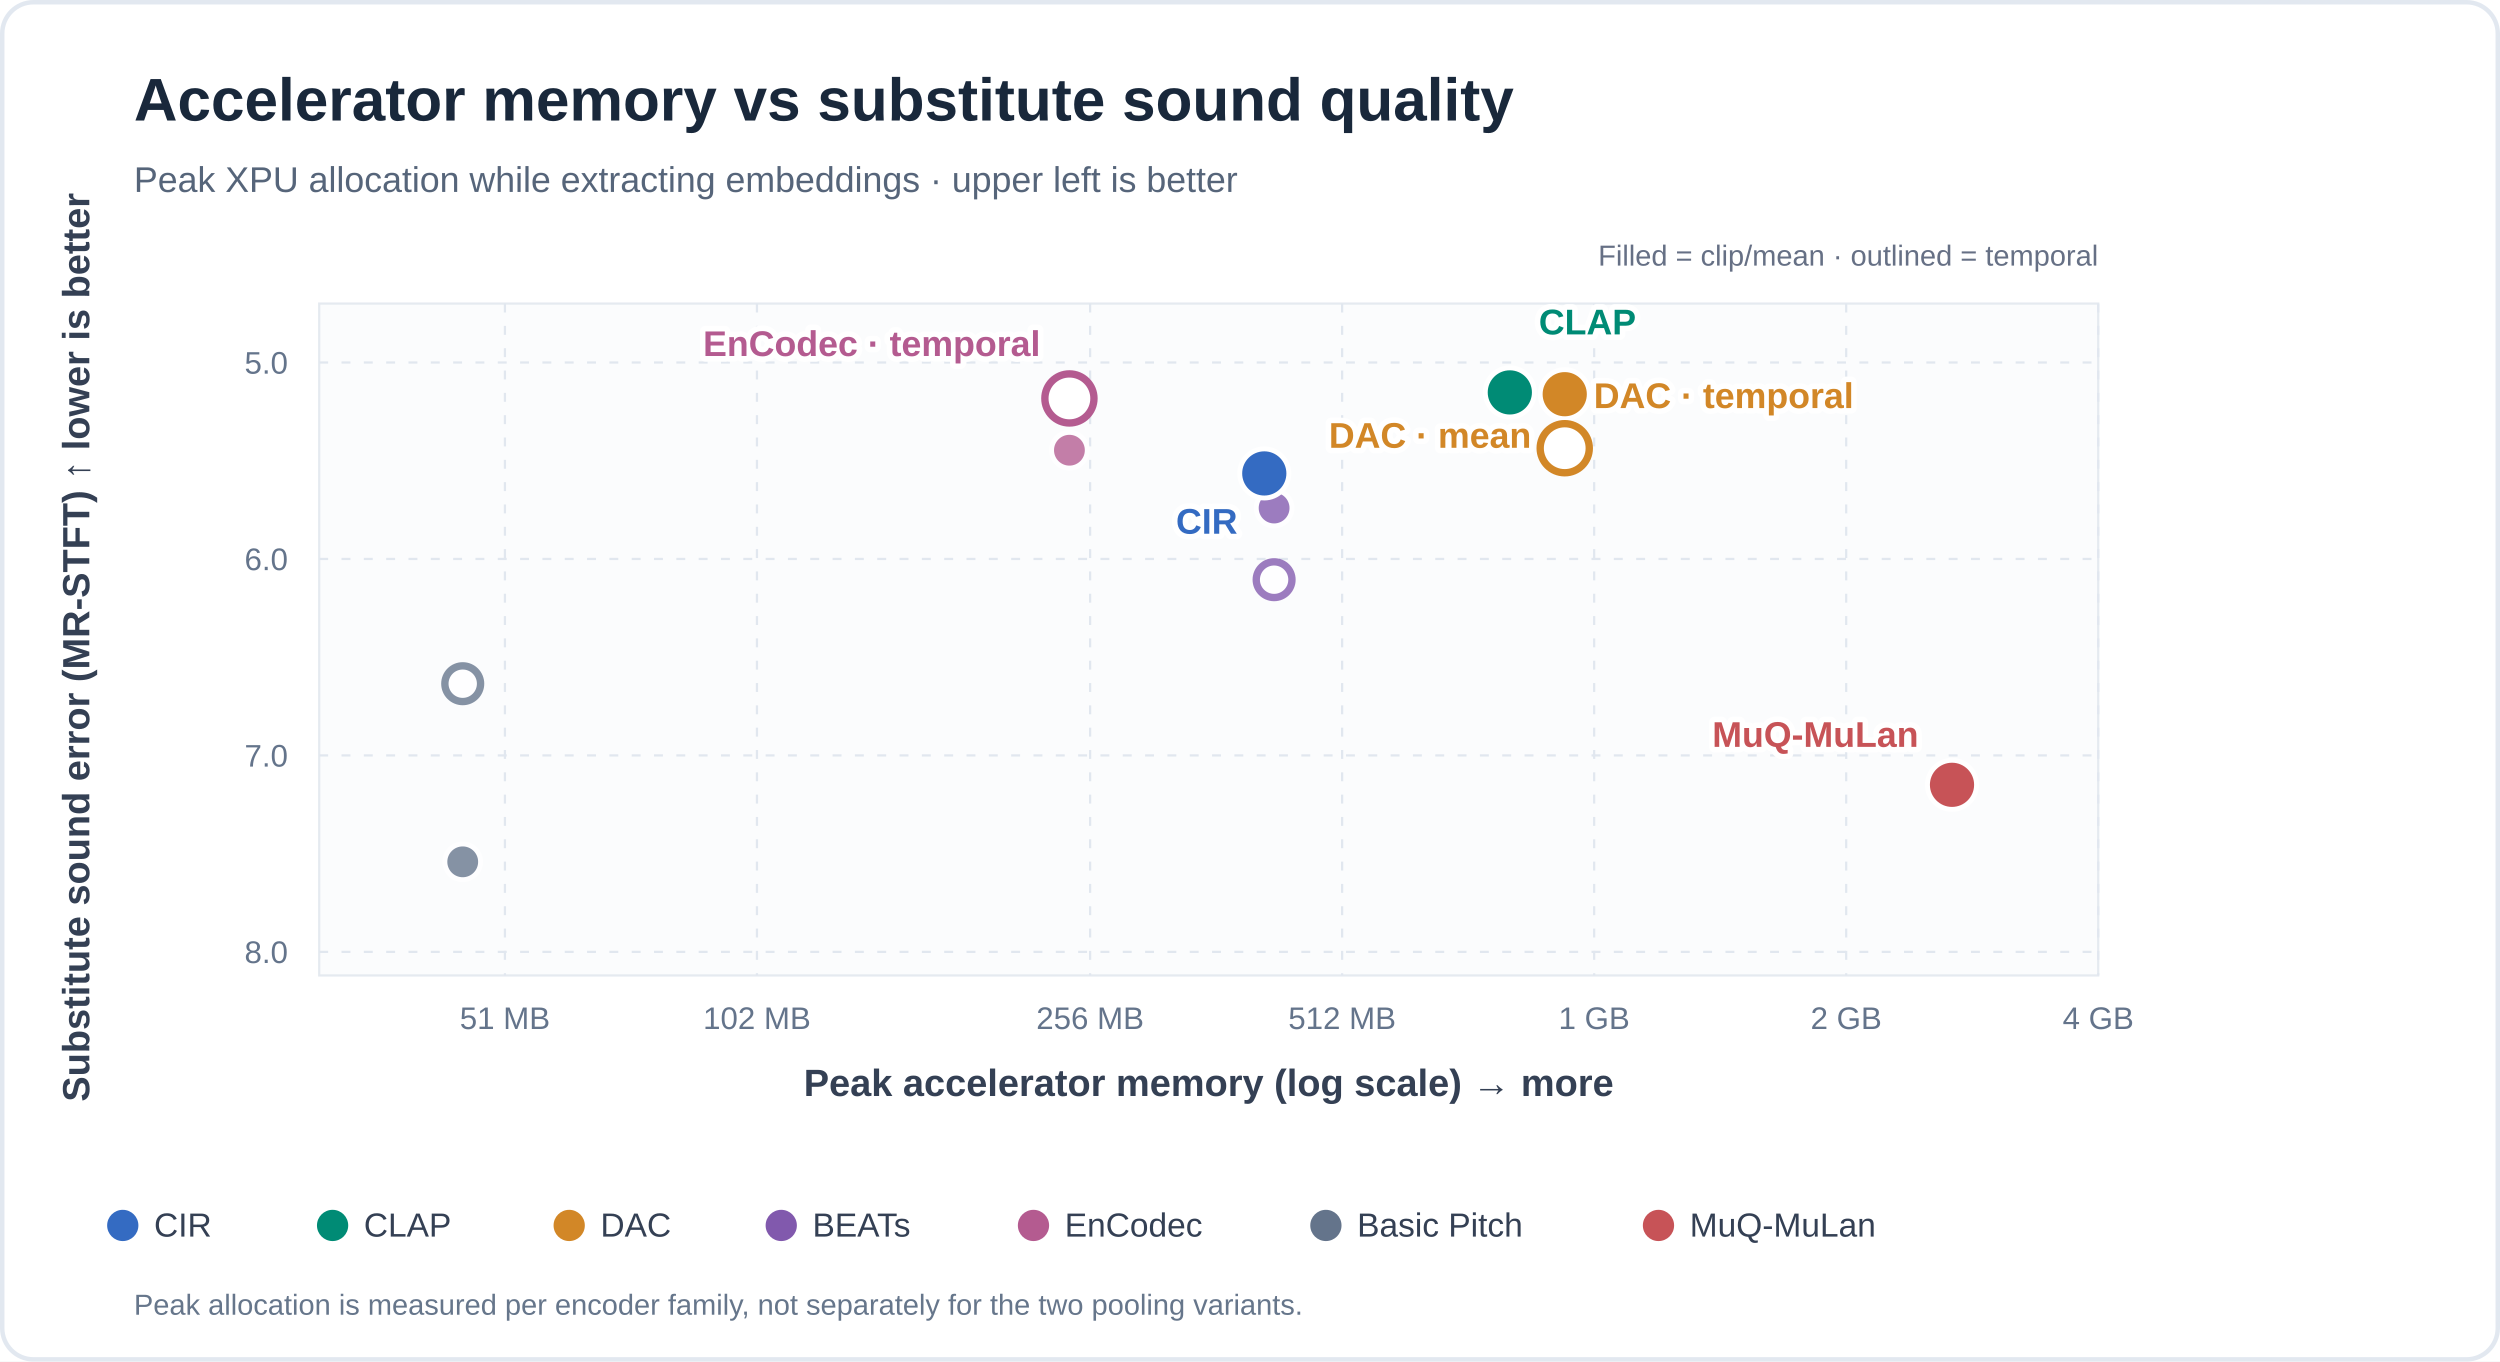
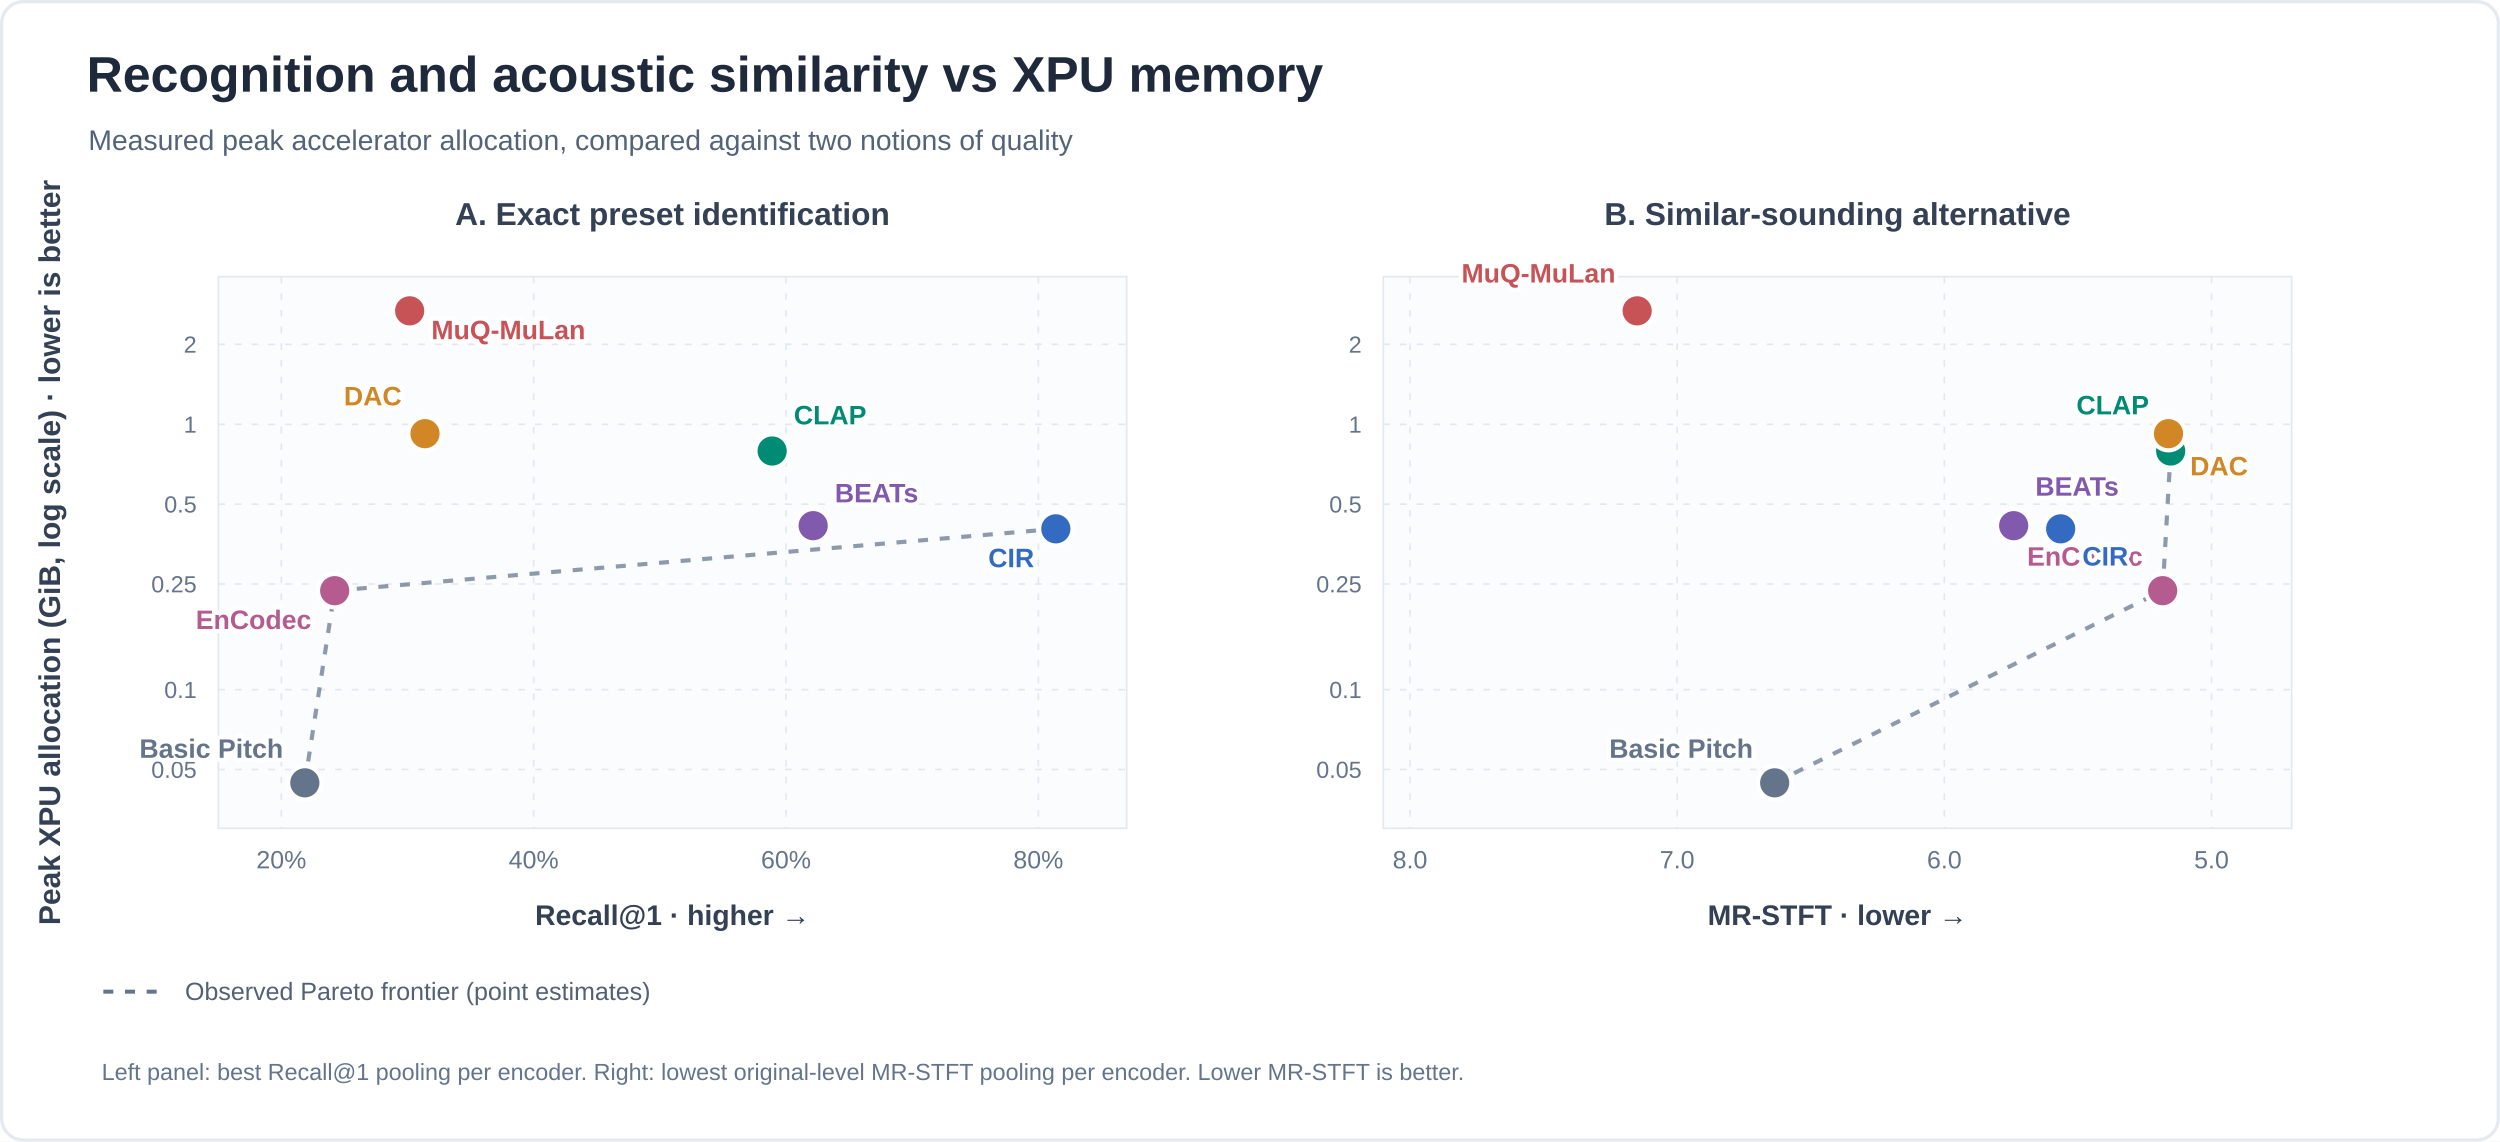
- <svg xmlns="http://www.w3.org/2000/svg" width="1120" height="610" viewBox="0 0 1120 610" role="img" aria-label="Accelerator memory vs substitute sound quality">
-   <rect width="1120" height="610" fill="#fff" />
-   <rect x="1" y="1" width="1118" height="608" rx="14" fill="none" stroke="#e2e8f0" stroke-width="2" />
+ <svg xmlns="http://www.w3.org/2000/svg" viewBox="0 0 1500 685" width="1500" height="685" role="img" aria-label="Recognition and acoustic similarity vs XPU memory">
+   <rect width="1500" height="685" fill="white" />
+   <rect x="1" y="1" width="1498" height="683" fill="none" stroke="#e5eaf0" stroke-width="2" rx="13" />
  <g font-family="Arial,Helvetica,sans-serif">
-     <text x="60" y="54" font-weight="700" font-size="27" fill="#19283b">Accelerator memory vs substitute sound quality</text>
-     <text x="60" y="86" font-size="16" fill="#56657a">Peak XPU allocation while extracting embeddings · upper left is better</text>
-     <rect x="143" y="136" width="797" height="301" fill="#fbfcfd" stroke="#e5eaf0" />
-     <path d="M226.209 136V437" stroke="#e1e7ef" stroke-dasharray="4 6" />
-     <text x="226.209" y="461" text-anchor="middle" font-size="14" fill="#64748b">51 MB</text>
-     <path d="M339.116 136V437" stroke="#e1e7ef" stroke-dasharray="4 6" />
-     <text x="339.116" y="461" text-anchor="middle" font-size="14" fill="#64748b">102 MB</text>
-     <path d="M488.371 136V437" stroke="#e1e7ef" stroke-dasharray="4 6" />
-     <text x="488.371" y="461" text-anchor="middle" font-size="14" fill="#64748b">256 MB</text>
-     <path d="M601.278 136V437" stroke="#e1e7ef" stroke-dasharray="4 6" />
-     <text x="601.278" y="461" text-anchor="middle" font-size="14" fill="#64748b">512 MB</text>
-     <path d="M714.186 136V437" stroke="#e1e7ef" stroke-dasharray="4 6" />
-     <text x="714.186" y="461" text-anchor="middle" font-size="14" fill="#64748b">1 GB</text>
-     <path d="M827.093 136V437" stroke="#e1e7ef" stroke-dasharray="4 6" />
-     <text x="827.093" y="461" text-anchor="middle" font-size="14" fill="#64748b">2 GB</text>
-     <path d="M940 136V437" stroke="#e1e7ef" stroke-dasharray="4 6" />
-     <text x="940" y="461" text-anchor="middle" font-size="14" fill="#64748b">4 GB</text>
-     <path d="M143 162.404H940" stroke="#e1e7ef" stroke-dasharray="4 6" />
-     <text x="129" y="167.404" text-anchor="end" font-size="14" fill="#64748b">5.0</text>
-     <path d="M143 250.415H940" stroke="#e1e7ef" stroke-dasharray="4 6" />
-     <text x="129" y="255.415" text-anchor="end" font-size="14" fill="#64748b">6.0</text>
-     <path d="M143 338.427H940" stroke="#e1e7ef" stroke-dasharray="4 6" />
-     <text x="129" y="343.427" text-anchor="end" font-size="14" fill="#64748b">7.0</text>
-     <path d="M143 426.439H940" stroke="#e1e7ef" stroke-dasharray="4 6" />
-     <text x="129" y="431.439" text-anchor="end" font-size="14" fill="#64748b">8.0</text>
-     <text x="541.5" y="491" text-anchor="middle" font-size="17" font-weight="600" fill="#344054">Peak accelerator memory (log scale)  → more</text>
-     <text x="40" y="290" transform="rotate(-90 40 290)" text-anchor="middle" font-size="17" font-weight="600" fill="#344054">Substitute sound error (MR-STFT)  ↑ lower is better</text>
-     <circle cx="207.3" cy="386.1" r="8" fill="#64748b" stroke="#fff" stroke-width="2.2" opacity="0.78" />
-     <circle cx="207.3" cy="306.3" r="8" fill="#fff" stroke="#64748b" stroke-width="3.3" opacity="0.78" />
-     <circle cx="570.8" cy="227.6" r="8" fill="#8159ad" stroke="#fff" stroke-width="2.2" opacity="0.78" />
-     <circle cx="570.8" cy="259.7" r="8" fill="#fff" stroke="#8159ad" stroke-width="3.3" opacity="0.78" />
-     <circle cx="479.1" cy="201.7" r="8" fill="#b45b90" stroke="#fff" stroke-width="2.2" opacity="0.78" />
-     <circle cx="566.4" cy="212.1" r="11" fill="#346bc2" stroke="#fff" stroke-width="2.2" opacity="1" />
-     <text x="554.4" y="239.1" text-anchor="end" font-weight="700" font-size="16" fill="#346bc2" stroke="#fff" stroke-width="5" stroke-linejoin="round" paint-order="stroke">CIR</text>
-     <circle cx="676.4" cy="175.8" r="11" fill="#008b75" stroke="#fff" stroke-width="2.2" opacity="1" />
-     <text x="689.4" y="149.8" text-anchor="start" font-weight="700" font-size="16" fill="#008b75" stroke="#fff" stroke-width="5" stroke-linejoin="round" paint-order="stroke">CLAP</text>
-     <circle cx="701.0" cy="176.6" r="11" fill="#d28727" stroke="#fff" stroke-width="2.2" opacity="1" />
-     <text x="686.0" y="200.6" text-anchor="end" font-weight="700" font-size="16" fill="#d28727" stroke="#fff" stroke-width="5" stroke-linejoin="round" paint-order="stroke">DAC · mean</text>
-     <circle cx="701.0" cy="200.8" r="11" fill="#fff" stroke="#d28727" stroke-width="3.3" opacity="1" />
-     <text x="714.0" y="182.8" text-anchor="start" font-weight="700" font-size="16" fill="#d28727" stroke="#fff" stroke-width="5" stroke-linejoin="round" paint-order="stroke">DAC · temporal</text>
-     <circle cx="479.1" cy="178.5" r="11" fill="#fff" stroke="#b45b90" stroke-width="3.3" opacity="1" />
-     <text x="466.1" y="159.5" text-anchor="end" font-weight="700" font-size="16" fill="#b45b90" stroke="#fff" stroke-width="5" stroke-linejoin="round" paint-order="stroke">EnCodec · temporal</text>
-     <circle cx="874.5" cy="351.6" r="11" fill="#c75357" stroke="#fff" stroke-width="2.2" opacity="1" />
-     <text x="859.5" y="334.6" text-anchor="end" font-weight="700" font-size="16" fill="#c75357" stroke="#fff" stroke-width="5" stroke-linejoin="round" paint-order="stroke">MuQ-MuLan</text>
-     <circle cx="55" cy="549" r="7" fill="#346bc2" />
-     <text x="69" y="554" font-size="15" fill="#344054">CIR</text>
-     <circle cx="149" cy="549" r="7" fill="#008b75" />
-     <text x="163" y="554" font-size="15" fill="#344054">CLAP</text>
-     <circle cx="255" cy="549" r="7" fill="#d28727" />
-     <text x="269" y="554" font-size="15" fill="#344054">DAC</text>
-     <circle cx="350" cy="549" r="7" fill="#8159ad" />
-     <text x="364" y="554" font-size="15" fill="#344054">BEATs</text>
-     <circle cx="463" cy="549" r="7" fill="#b45b90" />
-     <text x="477" y="554" font-size="15" fill="#344054">EnCodec</text>
-     <circle cx="594" cy="549" r="7" fill="#64748b" />
-     <text x="608" y="554" font-size="15" fill="#344054">Basic Pitch</text>
-     <circle cx="743" cy="549" r="7" fill="#c75357" />
-     <text x="757" y="554" font-size="15" fill="#344054">MuQ-MuLan</text>
-     <text x="940" y="119" text-anchor="end" font-size="13" fill="#667085">Filled = clip/mean  ·  outlined = temporal</text>
-     <text x="60" y="589" font-size="13" fill="#66768b">Peak allocation is measured per encoder family, not separately for the two pooling variants.</text>
+     <text x="52" y="55" font-size="30" font-weight="700" fill="#1e293b">Recognition and acoustic similarity vs XPU memory</text>
+     <text x="53" y="90" font-size="17" fill="#536479">Measured peak accelerator allocation, compared against two notions of quality</text>
+     <text x="403.5" y="135" text-anchor="middle" font-size="19" font-weight="700" fill="#344054">A. Exact preset identification</text>
+     <text x="1102.5" y="135" text-anchor="middle" font-size="19" font-weight="700" fill="#344054">B. Similar-sounding alternative</text>
+     <rect x="131" y="166" width="545" height="331" fill="#fbfcfe" stroke="#e1e8ef" />
+     <path d="M168.8 166V497" stroke="#e1e8ef" stroke-dasharray="4 6" />
+     <text x="168.8" y="521" text-anchor="middle" font-size="15" fill="#64748b">20%</text>
+     <path d="M320.2 166V497" stroke="#e1e8ef" stroke-dasharray="4 6" />
+     <text x="320.2" y="521" text-anchor="middle" font-size="15" fill="#64748b">40%</text>
+     <path d="M471.6 166V497" stroke="#e1e8ef" stroke-dasharray="4 6" />
+     <text x="471.6" y="521" text-anchor="middle" font-size="15" fill="#64748b">60%</text>
+     <path d="M623.0 166V497" stroke="#e1e8ef" stroke-dasharray="4 6" />
+     <text x="623.0" y="521" text-anchor="middle" font-size="15" fill="#64748b">80%</text>
+     <path d="M131 461.7H676" stroke="#e1e8ef" stroke-dasharray="4 6" />
+     <text x="118" y="466.7" text-anchor="end" font-size="14" fill="#64748b">0.05</text>
+     <path d="M131 413.8H676" stroke="#e1e8ef" stroke-dasharray="4 6" />
+     <text x="118" y="418.8" text-anchor="end" font-size="14" fill="#64748b">0.1</text>
+     <path d="M131 350.4H676" stroke="#e1e8ef" stroke-dasharray="4 6" />
+     <text x="118" y="355.4" text-anchor="end" font-size="14" fill="#64748b">0.25</text>
+     <path d="M131 302.5H676" stroke="#e1e8ef" stroke-dasharray="4 6" />
+     <text x="118" y="307.5" text-anchor="end" font-size="14" fill="#64748b">0.5</text>
+     <path d="M131 254.6H676" stroke="#e1e8ef" stroke-dasharray="4 6" />
+     <text x="118" y="259.6" text-anchor="end" font-size="14" fill="#64748b">1</text>
+     <path d="M131 206.6H676" stroke="#e1e8ef" stroke-dasharray="4 6" />
+     <text x="118" y="211.6" text-anchor="end" font-size="14" fill="#64748b">2</text>
+     <text x="403.5" y="555" text-anchor="middle" font-size="17" font-weight="600" fill="#344054">Recall@1 · higher →</text>
+     <path d="M182.9 469.7 L200.8 354.4 L633.5 317.3" fill="none" stroke="#64748b" stroke-width="2.5" stroke-dasharray="6 7" opacity=".72" />
+     <circle cx="182.9" cy="469.7" r="10" fill="#64748b" stroke="white" stroke-width="2.5" />
+     <circle cx="200.8" cy="354.4" r="10" fill="#b45b90" stroke="white" stroke-width="2.5" />
+     <circle cx="487.9" cy="315.4" r="10" fill="#8159ad" stroke="white" stroke-width="2.5" />
+     <circle cx="633.5" cy="317.3" r="10" fill="#346bc2" stroke="white" stroke-width="2.5" />
+     <circle cx="463.3" cy="270.6" r="10" fill="#008b75" stroke="white" stroke-width="2.5" />
+     <circle cx="255.0" cy="260.2" r="10" fill="#d28727" stroke="white" stroke-width="2.5" />
+     <circle cx="245.8" cy="186.5" r="10" fill="#c75357" stroke="white" stroke-width="2.5" />
+     <text x="169.9" y="454.7" text-anchor="end" font-size="16" font-weight="700" fill="#64748b" stroke="#fff" stroke-width="5" stroke-linejoin="round" paint-order="stroke">Basic Pitch</text>
+     <text x="186.8" y="377.4" text-anchor="end" font-size="16" font-weight="700" fill="#b45b90" stroke="#fff" stroke-width="5" stroke-linejoin="round" paint-order="stroke">EnCodec</text>
+     <text x="500.9" y="301.4" text-anchor="start" font-size="16" font-weight="700" fill="#8159ad" stroke="#fff" stroke-width="5" stroke-linejoin="round" paint-order="stroke">BEATs</text>
+     <text x="620.5" y="340.3" text-anchor="end" font-size="16" font-weight="700" fill="#346bc2" stroke="#fff" stroke-width="5" stroke-linejoin="round" paint-order="stroke">CIR</text>
+     <text x="476.3" y="254.6" text-anchor="start" font-size="16" font-weight="700" fill="#008b75" stroke="#fff" stroke-width="5" stroke-linejoin="round" paint-order="stroke">CLAP</text>
+     <text x="241.0" y="243.2" text-anchor="end" font-size="16" font-weight="700" fill="#d28727" stroke="#fff" stroke-width="5" stroke-linejoin="round" paint-order="stroke">DAC</text>
+     <text x="258.8" y="203.5" text-anchor="start" font-size="16" font-weight="700" fill="#c75357" stroke="#fff" stroke-width="5" stroke-linejoin="round" paint-order="stroke">MuQ-MuLan</text>
+     <rect x="830" y="166" width="545" height="331" fill="#fbfcfe" stroke="#e1e8ef" />
+     <path d="M846.0 166V497" stroke="#e1e8ef" stroke-dasharray="4 6" />
+     <text x="846.0" y="521" text-anchor="middle" font-size="15" fill="#64748b">8.0</text>
+     <path d="M1006.3 166V497" stroke="#e1e8ef" stroke-dasharray="4 6" />
+     <text x="1006.3" y="521" text-anchor="middle" font-size="15" fill="#64748b">7.0</text>
+     <path d="M1166.6 166V497" stroke="#e1e8ef" stroke-dasharray="4 6" />
+     <text x="1166.6" y="521" text-anchor="middle" font-size="15" fill="#64748b">6.0</text>
+     <path d="M1326.9 166V497" stroke="#e1e8ef" stroke-dasharray="4 6" />
+     <text x="1326.9" y="521" text-anchor="middle" font-size="15" fill="#64748b">5.0</text>
+     <path d="M830 461.7H1375" stroke="#e1e8ef" stroke-dasharray="4 6" />
+     <text x="817" y="466.7" text-anchor="end" font-size="14" fill="#64748b">0.05</text>
+     <path d="M830 413.8H1375" stroke="#e1e8ef" stroke-dasharray="4 6" />
+     <text x="817" y="418.8" text-anchor="end" font-size="14" fill="#64748b">0.1</text>
+     <path d="M830 350.4H1375" stroke="#e1e8ef" stroke-dasharray="4 6" />
+     <text x="817" y="355.4" text-anchor="end" font-size="14" fill="#64748b">0.25</text>
+     <path d="M830 302.5H1375" stroke="#e1e8ef" stroke-dasharray="4 6" />
+     <text x="817" y="307.5" text-anchor="end" font-size="14" fill="#64748b">0.5</text>
+     <path d="M830 254.6H1375" stroke="#e1e8ef" stroke-dasharray="4 6" />
+     <text x="817" y="259.6" text-anchor="end" font-size="14" fill="#64748b">1</text>
+     <path d="M830 206.6H1375" stroke="#e1e8ef" stroke-dasharray="4 6" />
+     <text x="817" y="211.6" text-anchor="end" font-size="14" fill="#64748b">2</text>
+     <text x="1102.5" y="555" text-anchor="middle" font-size="17" font-weight="600" fill="#344054">MR-STFT · lower →</text>
+     <path d="M1064.8 469.7 L1297.6 354.4 L1302.4 270.6" fill="none" stroke="#64748b" stroke-width="2.5" stroke-dasharray="6 7" opacity=".72" />
+     <circle cx="1064.8" cy="469.7" r="10" fill="#64748b" stroke="white" stroke-width="2.5" />
+     <circle cx="1297.6" cy="354.4" r="10" fill="#b45b90" stroke="white" stroke-width="2.5" />
+     <circle cx="1208.2" cy="315.4" r="10" fill="#8159ad" stroke="white" stroke-width="2.5" />
+     <circle cx="1236.4" cy="317.3" r="10" fill="#346bc2" stroke="white" stroke-width="2.5" />
+     <circle cx="1302.4" cy="270.6" r="10" fill="#008b75" stroke="white" stroke-width="2.5" />
+     <circle cx="1301.1" cy="260.2" r="10" fill="#d28727" stroke="white" stroke-width="2.5" />
+     <circle cx="982.3" cy="186.5" r="10" fill="#c75357" stroke="white" stroke-width="2.5" />
+     <text x="1051.8" y="454.7" text-anchor="end" font-size="16" font-weight="700" fill="#64748b" stroke="#fff" stroke-width="5" stroke-linejoin="round" paint-order="stroke">Basic Pitch</text>
+     <text x="1285.6" y="339.4" text-anchor="end" font-size="16" font-weight="700" fill="#b45b90" stroke="#fff" stroke-width="5" stroke-linejoin="round" paint-order="stroke">EnCodec</text>
+     <text x="1221.2" y="297.4" text-anchor="start" font-size="16" font-weight="700" fill="#8159ad" stroke="#fff" stroke-width="5" stroke-linejoin="round" paint-order="stroke">BEATs</text>
+     <text x="1249.4" y="339.3" text-anchor="start" font-size="16" font-weight="700" fill="#346bc2" stroke="#fff" stroke-width="5" stroke-linejoin="round" paint-order="stroke">CIR</text>
+     <text x="1289.4" y="248.6" text-anchor="end" font-size="16" font-weight="700" fill="#008b75" stroke="#fff" stroke-width="5" stroke-linejoin="round" paint-order="stroke">CLAP</text>
+     <text x="1314.1" y="285.2" text-anchor="start" font-size="16" font-weight="700" fill="#d28727" stroke="#fff" stroke-width="5" stroke-linejoin="round" paint-order="stroke">DAC</text>
+     <text x="969.3" y="169.5" text-anchor="end" font-size="16" font-weight="700" fill="#c75357" stroke="#fff" stroke-width="5" stroke-linejoin="round" paint-order="stroke">MuQ-MuLan</text>
+     <text x="36" y="331.5" transform="rotate(-90 36 331.5)" text-anchor="middle" font-size="18" font-weight="700" fill="#344054">Peak XPU allocation (GiB, log scale) · lower is better</text>
+     <path d="M62 595H100" fill="none" stroke="#64748b" stroke-width="2.4" stroke-dasharray="6 7" />
+     <text x="111" y="600" font-size="15" fill="#526174">Observed Pareto frontier (point estimates)</text>
+     <text x="61" y="648" font-size="14" fill="#64748b">Left panel: best Recall@1 pooling per encoder. Right: lowest original-level MR-STFT pooling per encoder. Lower MR-STFT is better.</text>
  </g>
</svg>
